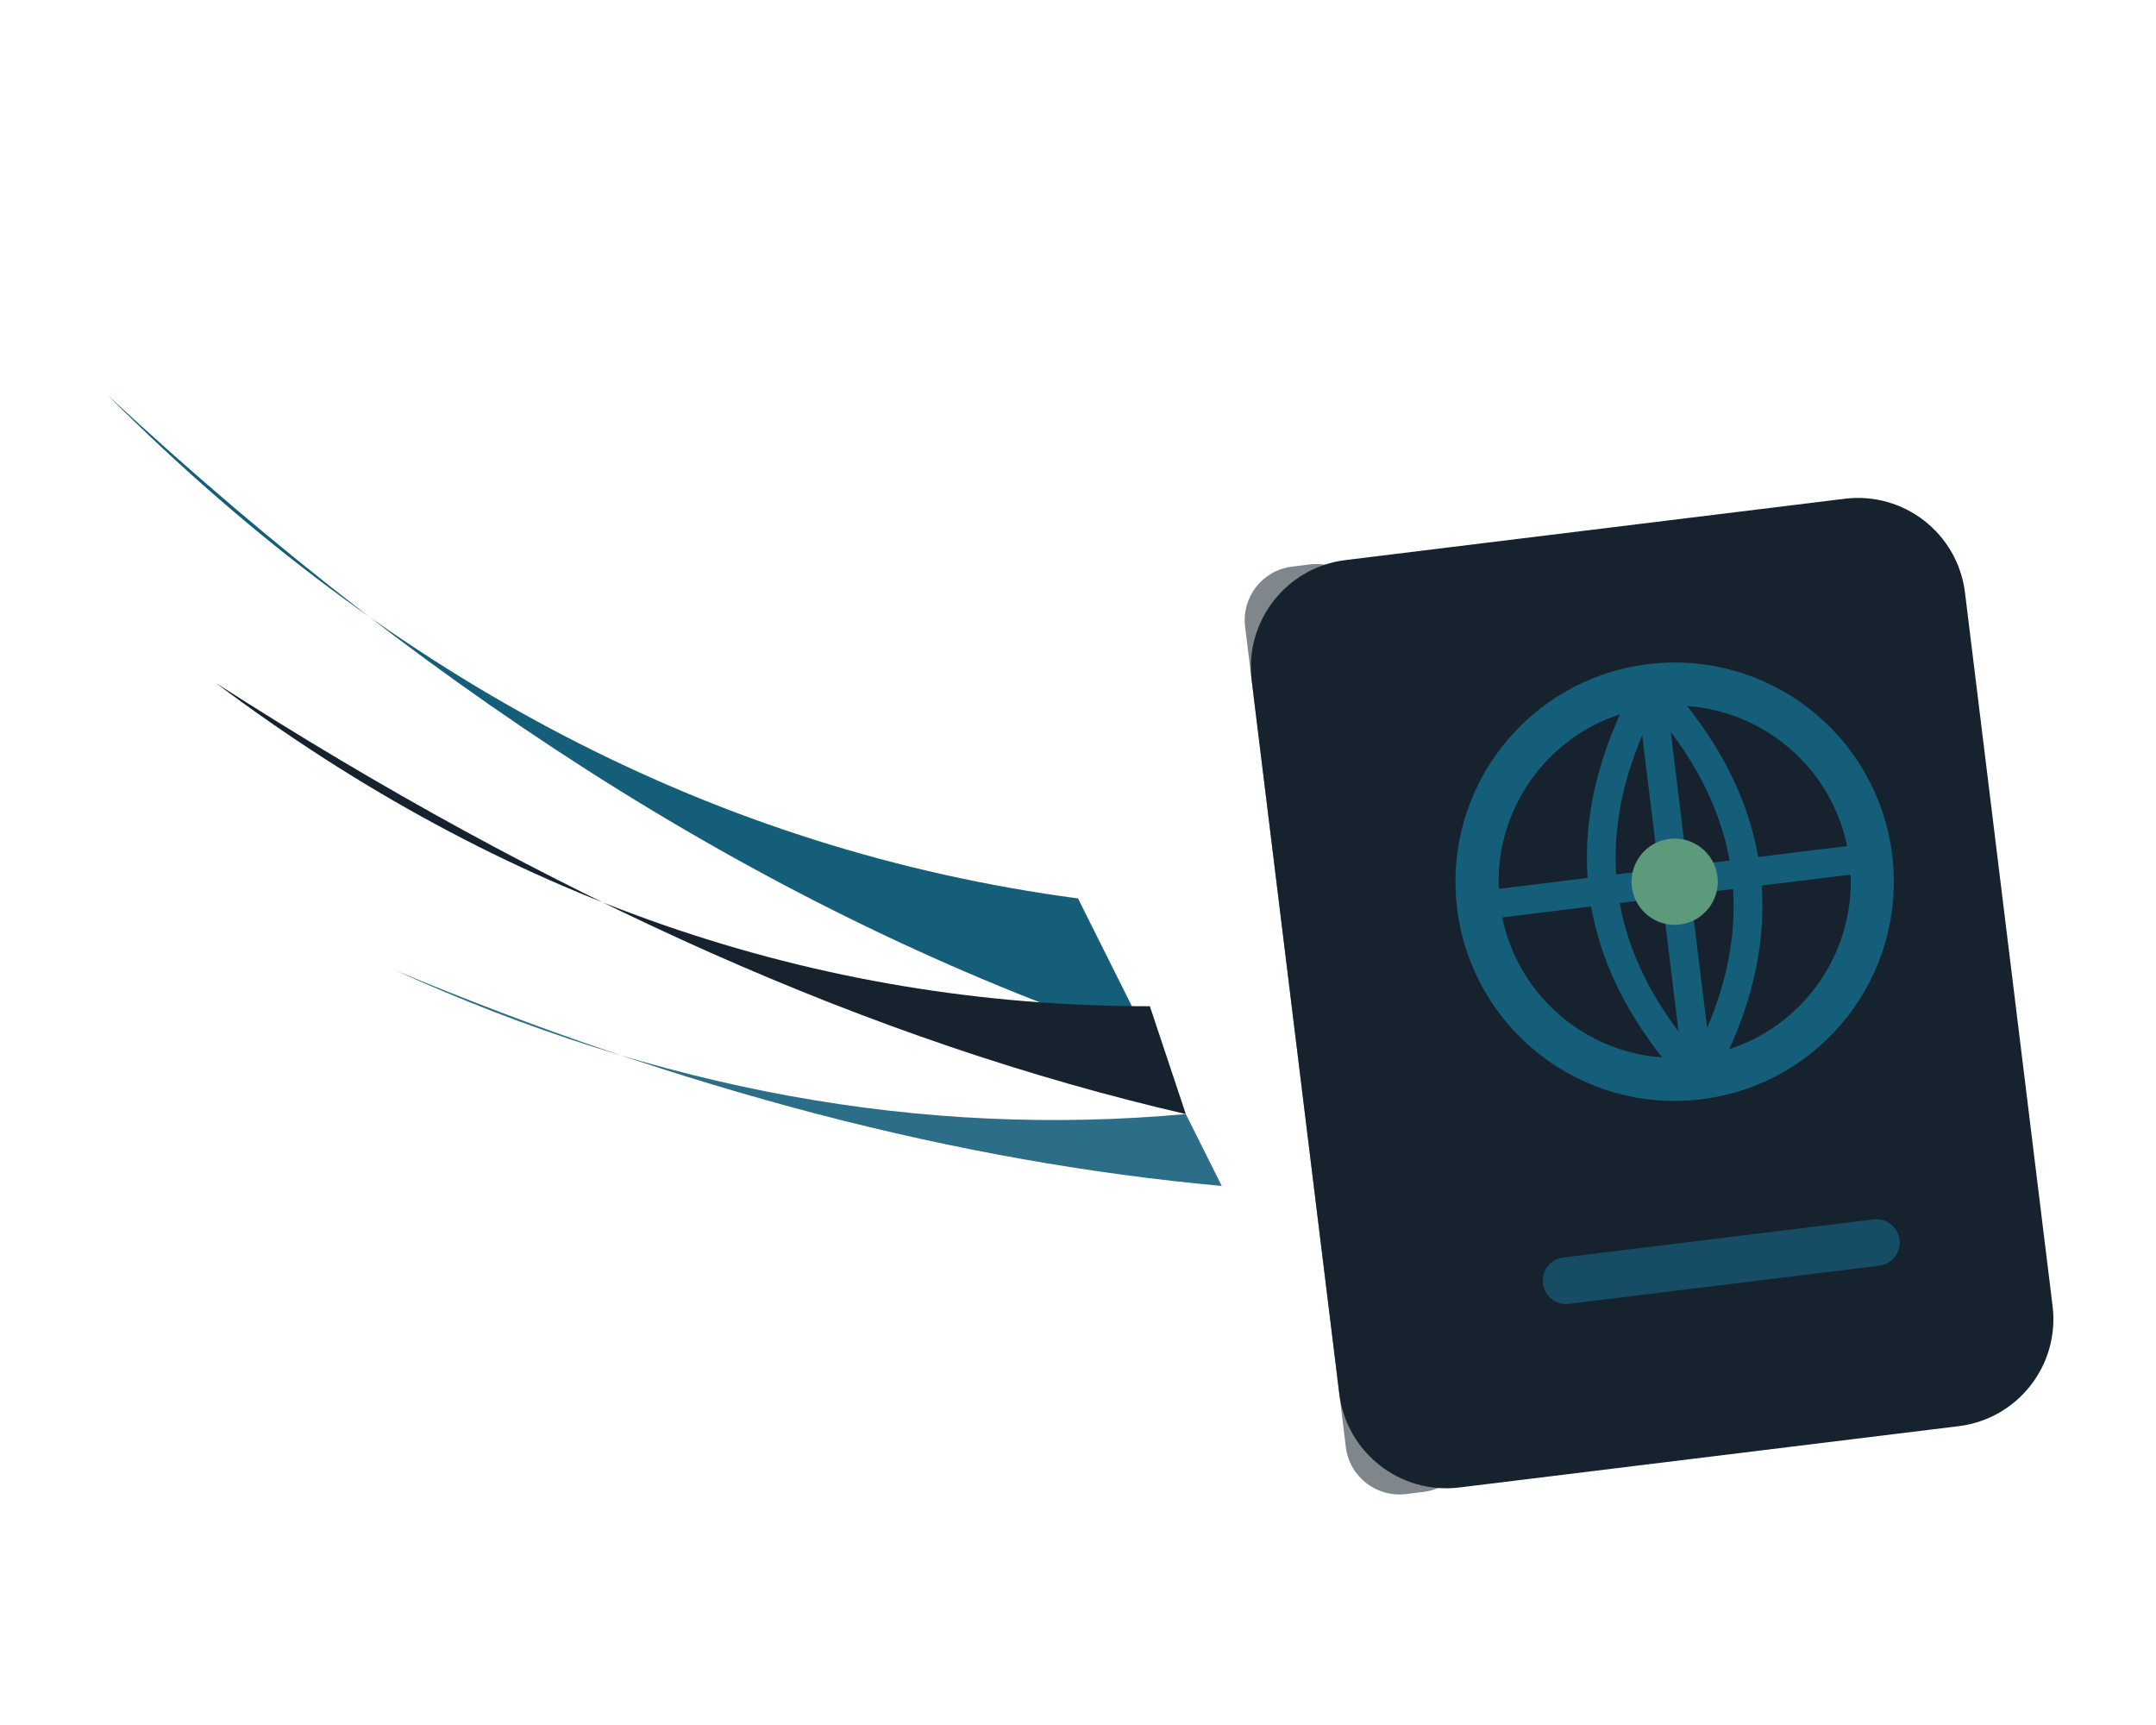
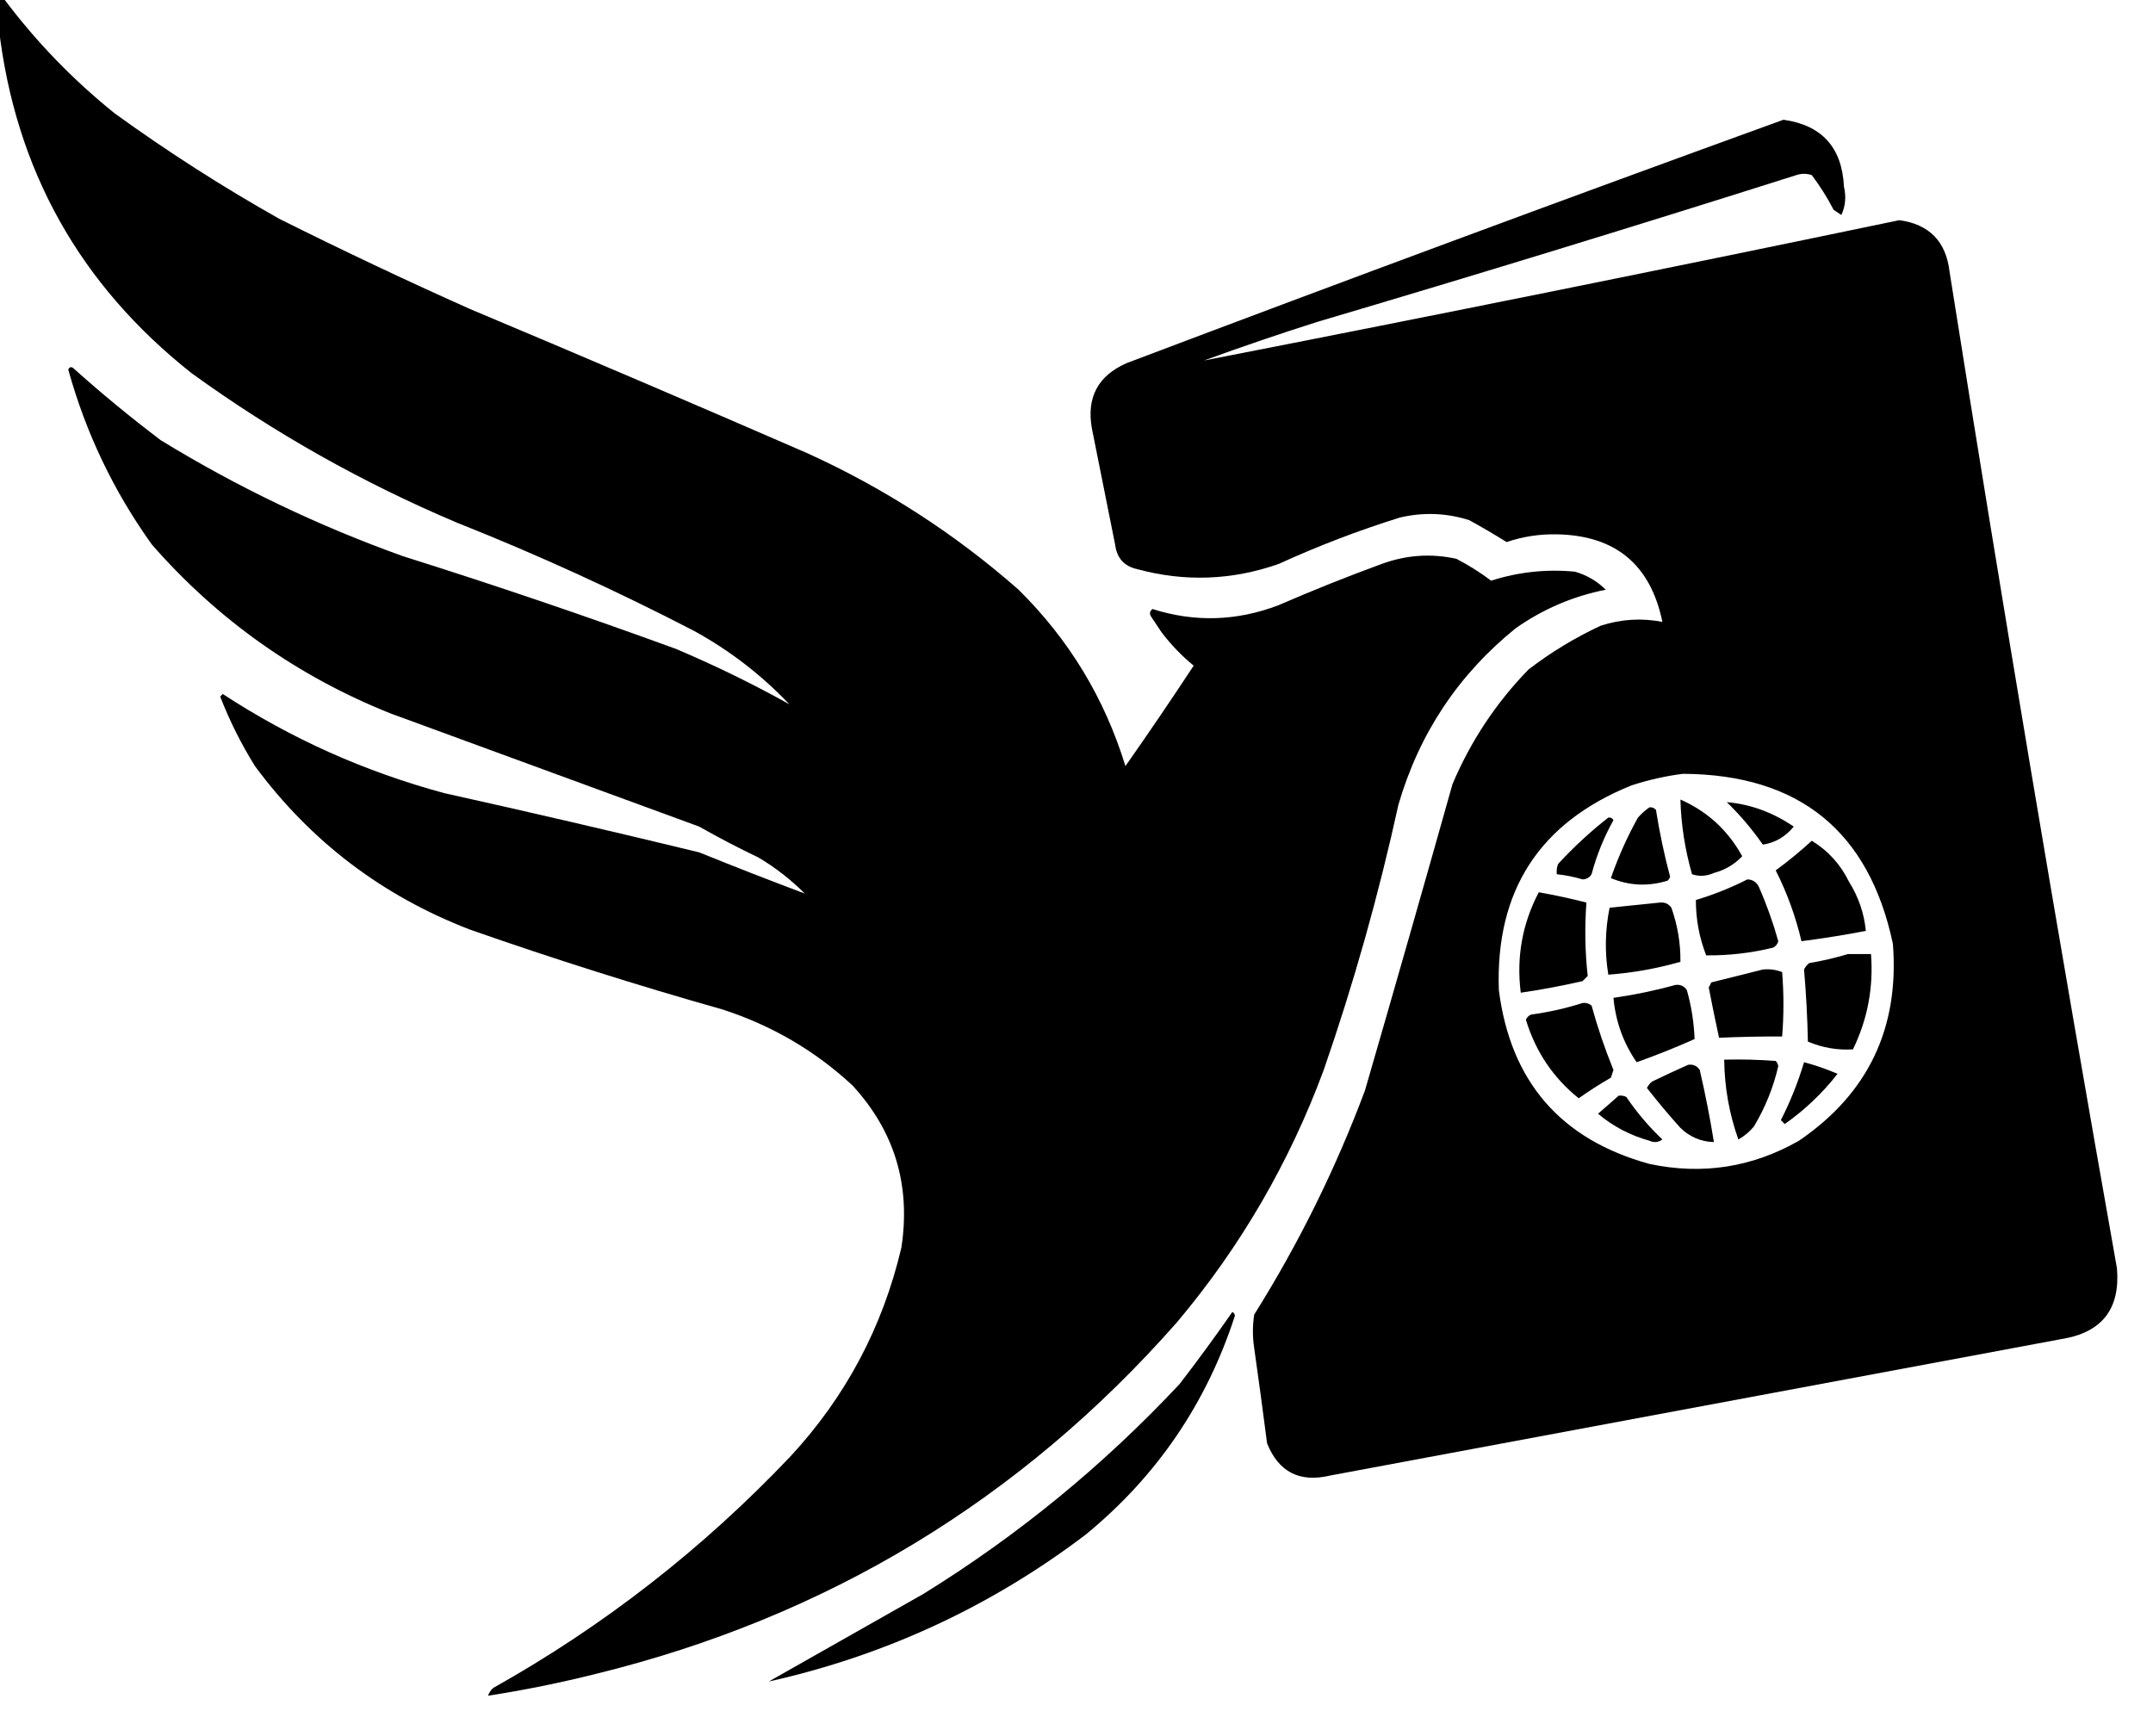
- <svg xmlns="http://www.w3.org/2000/svg" viewBox="0 0 120 96" role="img" aria-label="Beyond Passports">
-   <path d="M64 58 Q34 48 6 22 Q30 46 60 50 Z" fill="#155E7A" />
-   <path d="M66 62 Q40 56 12 38 Q36 56 64 56 Z" fill="#16222e" />
-   <path d="M68 66 Q46 64 22 54 Q44 64 66 62 Z" fill="#155E7A" opacity="0.9" />
-   <g transform="rotate(-7 86 56)">
-     <rect x="72" y="30" width="40" height="52" rx="6" fill="#16222e" />
-     <rect x="72" y="30" width="7" height="52" rx="3" fill="#16222e" opacity="0.55" />
-     <circle cx="94" cy="50" r="11" fill="none" stroke="#155E7A" stroke-width="2.4" />
-     <path d="M94 39 v22 M83.5 50 h21" stroke="#155E7A" stroke-width="1.6" />
-     <path d="M94 39 Q86 50 94 61 M94 39 Q102 50 94 61" stroke="#155E7A" stroke-width="1.6" fill="none" />
-     <circle cx="94" cy="50" r="2.4" fill="#5C9A7B" />
-     <rect x="84" y="70" width="20" height="2.6" rx="1.3" fill="#155E7A" opacity="0.7" />
+ <svg xmlns="http://www.w3.org/2000/svg" version="1.1" width="836px" height="674px" style="shape-rendering:geometricPrecision; text-rendering:geometricPrecision; image-rendering:optimizeQuality; fill-rule:evenodd; clip-rule:evenodd">
+   <g>
+     <path style="opacity:1" fill="#000000" d="M -0.5,-0.5 C 0.167,-0.5 0.833,-0.5 1.5,-0.5C 13.922,16.09 28.255,30.923 44.5,44C 65.049,58.881 86.382,72.548 108.5,85C 132.925,97.213 157.591,108.879 182.5,120C 226.283,138.391 269.949,157.058 313.5,176C 343.557,189.68 370.89,207.347 395.5,229C 415.079,248.319 428.912,271.152 437,297.5C 446.029,284.637 454.862,271.637 463.5,258.5C 458.842,254.675 454.676,250.342 451,245.5C 449.667,243.5 448.333,241.5 447,239.5C 446.251,238.365 446.417,237.365 447.5,236.5C 463.91,241.721 480.244,241.221 496.5,235C 509.674,229.275 523.007,223.942 536.5,219C 546.007,215.513 555.673,214.846 565.5,217C 570.306,219.497 574.806,222.331 579,225.5C 589.606,222.111 600.439,220.944 611.5,222C 616.124,223.31 620.124,225.644 623.5,229C 610.732,231.554 599.065,236.554 588.5,244C 566.226,262.029 551.06,284.863 543,312.5C 535.359,347.398 525.692,381.731 514,415.5C 500.635,451.579 481.635,484.246 457,513.5C 396.291,582.474 321.125,627.974 231.5,650C 217.449,653.522 203.449,656.355 189.5,658.5C 189.919,657.328 190.585,656.328 191.5,655.5C 234.437,631.42 272.937,601.42 307,565.5C 328.408,542.355 342.741,515.355 350,484.5C 353.705,460.288 347.372,439.288 331,421.5C 316.463,408.012 299.63,398.179 280.5,392C 247.494,382.664 214.827,372.331 182.5,361C 148.45,347.904 120.617,326.738 99,297.5C 93.634,288.882 89.134,279.882 85.5,270.5C 85.833,270.167 86.167,269.833 86.5,269.5C 113.018,286.851 141.684,299.684 172.5,308C 205.575,315.346 238.575,323.012 271.5,331C 285.211,336.564 298.878,341.897 312.5,347C 307.072,341.569 301.072,336.902 294.5,333C 286.676,329.255 279.009,325.255 271.5,321C 231.477,306.33 191.477,291.663 151.5,277C 115.366,262.514 84.532,240.681 59,211.5C 44.157,190.811 33.323,168.145 26.5,143.5C 27.002,142.479 27.668,142.312 28.5,143C 39.425,152.801 50.759,162.134 62.5,171C 92.25,189.208 123.584,204.208 156.5,216C 192.098,227.199 227.431,239.199 262.5,252C 277.983,258.579 292.649,265.746 306.5,273.5C 295.649,262.075 283.315,252.575 269.5,245C 239.473,229.443 208.806,215.443 177.5,203C 140.929,187.55 106.596,168.217 74.5,145C 30.85,110.53 5.85,65.697 -0.5,10.5C -0.5,6.833 -0.5,3.167 -0.5,-0.5 Z" />
+   </g>
+   <g>
+     <path style="opacity:1" fill="#000000" d="M 692.5,46.5 C 707.438,48.61 715.271,57.277 716,72.5C 716.913,76.362 716.58,80.028 715,83.5C 714,82.833 713,82.167 712,81.5C 709.542,76.747 706.708,72.247 703.5,68C 701.5,67.333 699.5,67.333 697.5,68C 635.703,87.599 573.703,106.599 511.5,125C 496.724,129.694 482.058,134.694 467.5,140C 557.553,122.423 647.553,104.256 737.5,85.5C 749.145,87.106 755.645,93.773 757,105.5C 777.479,234.708 799.146,363.708 822,492.5C 823.342,508.315 816.175,517.481 800.5,520C 705.826,537.668 611.159,555.334 516.5,573C 504.651,575.826 496.484,571.66 492,560.5C 490.415,548.157 488.749,535.824 487,523.5C 486.333,519.167 486.333,514.833 487,510.5C 504.244,483.011 518.577,454.011 530,423.5C 541.483,383.906 552.816,344.239 564,304.5C 571.086,287.766 580.919,272.933 593.5,260C 602.167,253.329 611.501,247.662 621.5,243C 629.386,240.432 637.386,239.932 645.5,241.5C 640.905,219.239 627.239,207.906 604.5,207.5C 597.803,207.367 591.303,208.367 585,210.5C 580.31,207.566 575.477,204.733 570.5,202C 561.597,199.175 552.597,198.842 543.5,201C 527.453,206.015 511.787,212.015 496.5,219C 478.335,225.37 460.002,226.036 441.5,221C 436.502,219.875 433.669,216.708 433,211.5C 430.002,196.509 427.002,181.509 424,166.5C 421.794,154.41 426.294,145.91 437.5,141C 522.38,108.881 607.38,77.381 692.5,46.5 Z M 653.5,300.5 C 698.558,300.748 725.725,322.748 735,366.5C 737.564,399.192 725.397,424.692 698.5,443C 680.348,453.344 661.014,456.344 640.5,452C 606.042,442.538 586.542,420.038 582,384.5C 580.636,345.886 597.803,319.386 633.5,305C 640.163,302.831 646.829,301.331 653.5,300.5 Z" />
+   </g>
+   <g>
+     <path style="opacity:1" fill="#000000" d="M 652.5,310.5 C 662.92,315.068 670.92,322.401 676.5,332.5C 673.497,335.673 669.83,337.839 665.5,339C 662.634,340.276 659.8,340.443 657,339.5C 654.258,329.857 652.758,320.19 652.5,310.5 Z" />
+   </g>
+   <g>
+     <path style="opacity:1" fill="#000000" d="M 670.5,311.5 C 679.707,312.299 688.373,315.466 696.5,321C 693.265,324.941 689.265,327.275 684.5,328C 680.344,322.015 675.677,316.515 670.5,311.5 Z" />
+   </g>
+   <g>
+     <path style="opacity:1" fill="#000000" d="M 640.5,313.5 C 641.496,313.414 642.329,313.748 643,314.5C 644.389,323.28 646.222,331.946 648.5,340.5C 648.291,341.086 647.957,341.586 647.5,342C 639.958,344.313 632.625,343.98 625.5,341C 628.317,332.866 631.817,325.033 636,317.5C 637.397,315.93 638.897,314.596 640.5,313.5 Z" />
+   </g>
+   <g>
+     <path style="opacity:1" fill="#000000" d="M 624.5,317.5 C 625.376,317.369 626.043,317.702 626.5,318.5C 622.784,325.151 619.95,332.151 618,339.5C 617.196,340.804 616.029,341.471 614.5,341.5C 611.218,340.512 607.885,339.846 604.5,339.5C 604.343,338.127 604.51,336.793 605,335.5C 611.096,328.898 617.596,322.898 624.5,317.5 Z" />
+   </g>
+   <g>
+     <path style="opacity:1" fill="#000000" d="M 703.5,326.5 C 709.866,330.37 714.699,335.703 718,342.5C 721.671,348.346 723.837,354.68 724.5,361.5C 716.21,363.091 707.876,364.425 699.5,365.5C 697.255,355.931 693.922,346.764 689.5,338C 694.421,334.387 699.088,330.554 703.5,326.5 Z" />
+   </g>
+   <g>
+     <path style="opacity:1" fill="#000000" d="M 678.5,341.5 C 680.592,341.561 682.092,342.561 683,344.5C 685.994,351.316 688.494,358.316 690.5,365.5C 690.182,366.647 689.516,367.481 688.5,368C 679.929,370.097 671.262,371.097 662.5,371C 659.818,364.102 658.485,356.935 658.5,349.5C 665.47,347.403 672.136,344.737 678.5,341.5 Z" />
+   </g>
+   <g>
+     <path style="opacity:1" fill="#000000" d="M 597.5,346.5 C 603.741,347.603 609.908,348.936 616,350.5C 615.293,360.045 615.46,369.545 616.5,379C 615.833,379.667 615.167,380.333 614.5,381C 606.547,382.825 598.547,384.325 590.5,385.5C 588.767,371.694 591.101,358.694 597.5,346.5 Z" />
+   </g>
+   <g>
+     <path style="opacity:1" fill="#000000" d="M 644.5,350.5 C 646.39,350.297 647.89,350.963 649,352.5C 651.422,359.422 652.589,366.422 652.5,373.5C 643.336,376.124 634.003,377.791 624.5,378.5C 623.08,369.789 623.246,361.123 625,352.5C 631.599,351.85 638.099,351.184 644.5,350.5 Z" />
+   </g>
+   <g>
+     <path style="opacity:1" fill="#000000" d="M 717.5,370.5 C 720.5,370.5 723.5,370.5 726.5,370.5C 727.502,383.49 725.169,395.824 719.5,407.5C 713.517,407.886 707.683,406.886 702,404.5C 701.807,395.119 701.307,385.786 700.5,376.5C 700.977,375.522 701.643,374.689 702.5,374C 707.702,373.131 712.702,371.964 717.5,370.5 Z" />
+   </g>
+   <g>
+     <path style="opacity:1" fill="#000000" d="M 684.5,376.5 C 687.119,376.232 689.619,376.565 692,377.5C 692.667,385.833 692.667,394.167 692,402.5C 683.954,402.466 675.787,402.633 667.5,403C 666.095,396.542 664.762,390.042 663.5,383.5C 663.833,382.833 664.167,382.167 664.5,381.5C 671.272,379.817 677.938,378.151 684.5,376.5 Z" />
+   </g>
+   <g>
+     <path style="opacity:1" fill="#000000" d="M 650.5,382.5 C 652.451,382.227 653.951,382.893 655,384.5C 656.765,390.756 657.765,397.09 658,403.5C 650.636,406.789 643.136,409.789 635.5,412.5C 630.334,405.005 627.334,396.671 626.5,387.5C 634.725,386.323 642.725,384.656 650.5,382.5 Z" />
+   </g>
+   <g>
+     <path style="opacity:1" fill="#000000" d="M 614.5,389.5 C 615.822,389.33 616.989,389.663 618,390.5C 620.343,399.031 623.177,407.364 626.5,415.5C 626.167,416.5 625.833,417.5 625.5,418.5C 621.189,420.985 617.022,423.652 613,426.5C 603.106,418.568 596.273,408.402 592.5,396C 592.905,395.055 593.572,394.388 594.5,394C 601.422,393.052 608.088,391.552 614.5,389.5 Z" />
+   </g>
+   <g>
+     <path style="opacity:1" fill="#000000" d="M 669.5,411.5 C 676.175,411.334 682.842,411.5 689.5,412C 690.022,412.561 690.355,413.228 690.5,414C 688.584,422.333 685.417,430.166 681,437.5C 679.292,439.543 677.292,441.21 675,442.5C 671.451,432.543 669.618,422.21 669.5,411.5 Z" />
+   </g>
+   <g>
+     <path style="opacity:1" fill="#000000" d="M 700.5,412.5 C 704.956,413.689 709.289,415.189 713.5,417C 707.654,424.512 700.821,431.012 693,436.5C 692.5,436 692,435.5 691.5,435C 695.188,427.767 698.188,420.267 700.5,412.5 Z" />
+   </g>
+   <g>
+     <path style="opacity:1" fill="#000000" d="M 655.5,413.5 C 657.451,413.227 658.951,413.893 660,415.5C 662.157,424.775 663.99,434.108 665.5,443.5C 660.515,443.382 656.182,441.549 652.5,438C 647.979,432.98 643.645,427.813 639.5,422.5C 639.977,421.522 640.643,420.689 641.5,420C 646.227,417.715 650.893,415.548 655.5,413.5 Z" />
+   </g>
+   <g>
+     <path style="opacity:1" fill="#000000" d="M 628.5,425.5 C 629.552,425.351 630.552,425.517 631.5,426C 635.594,432.045 640.26,437.545 645.5,442.5C 643.926,443.631 642.259,443.798 640.5,443C 632.98,440.9 626.314,437.4 620.5,432.5C 623.239,430.149 625.905,427.816 628.5,425.5 Z" />
+   </g>
+   <g>
+     <path style="opacity:1" fill="#000000" d="M 478.5,509.5 C 479.097,509.735 479.43,510.235 479.5,511C 468.441,545.046 449.107,573.379 421.5,596C 384.711,623.892 343.711,642.892 298.5,653C 318.468,641.681 338.468,630.347 358.5,619C 395.203,596.311 428.37,569.144 458,537.5C 465.087,528.315 471.92,518.981 478.5,509.5 Z" />
  </g>
</svg>
